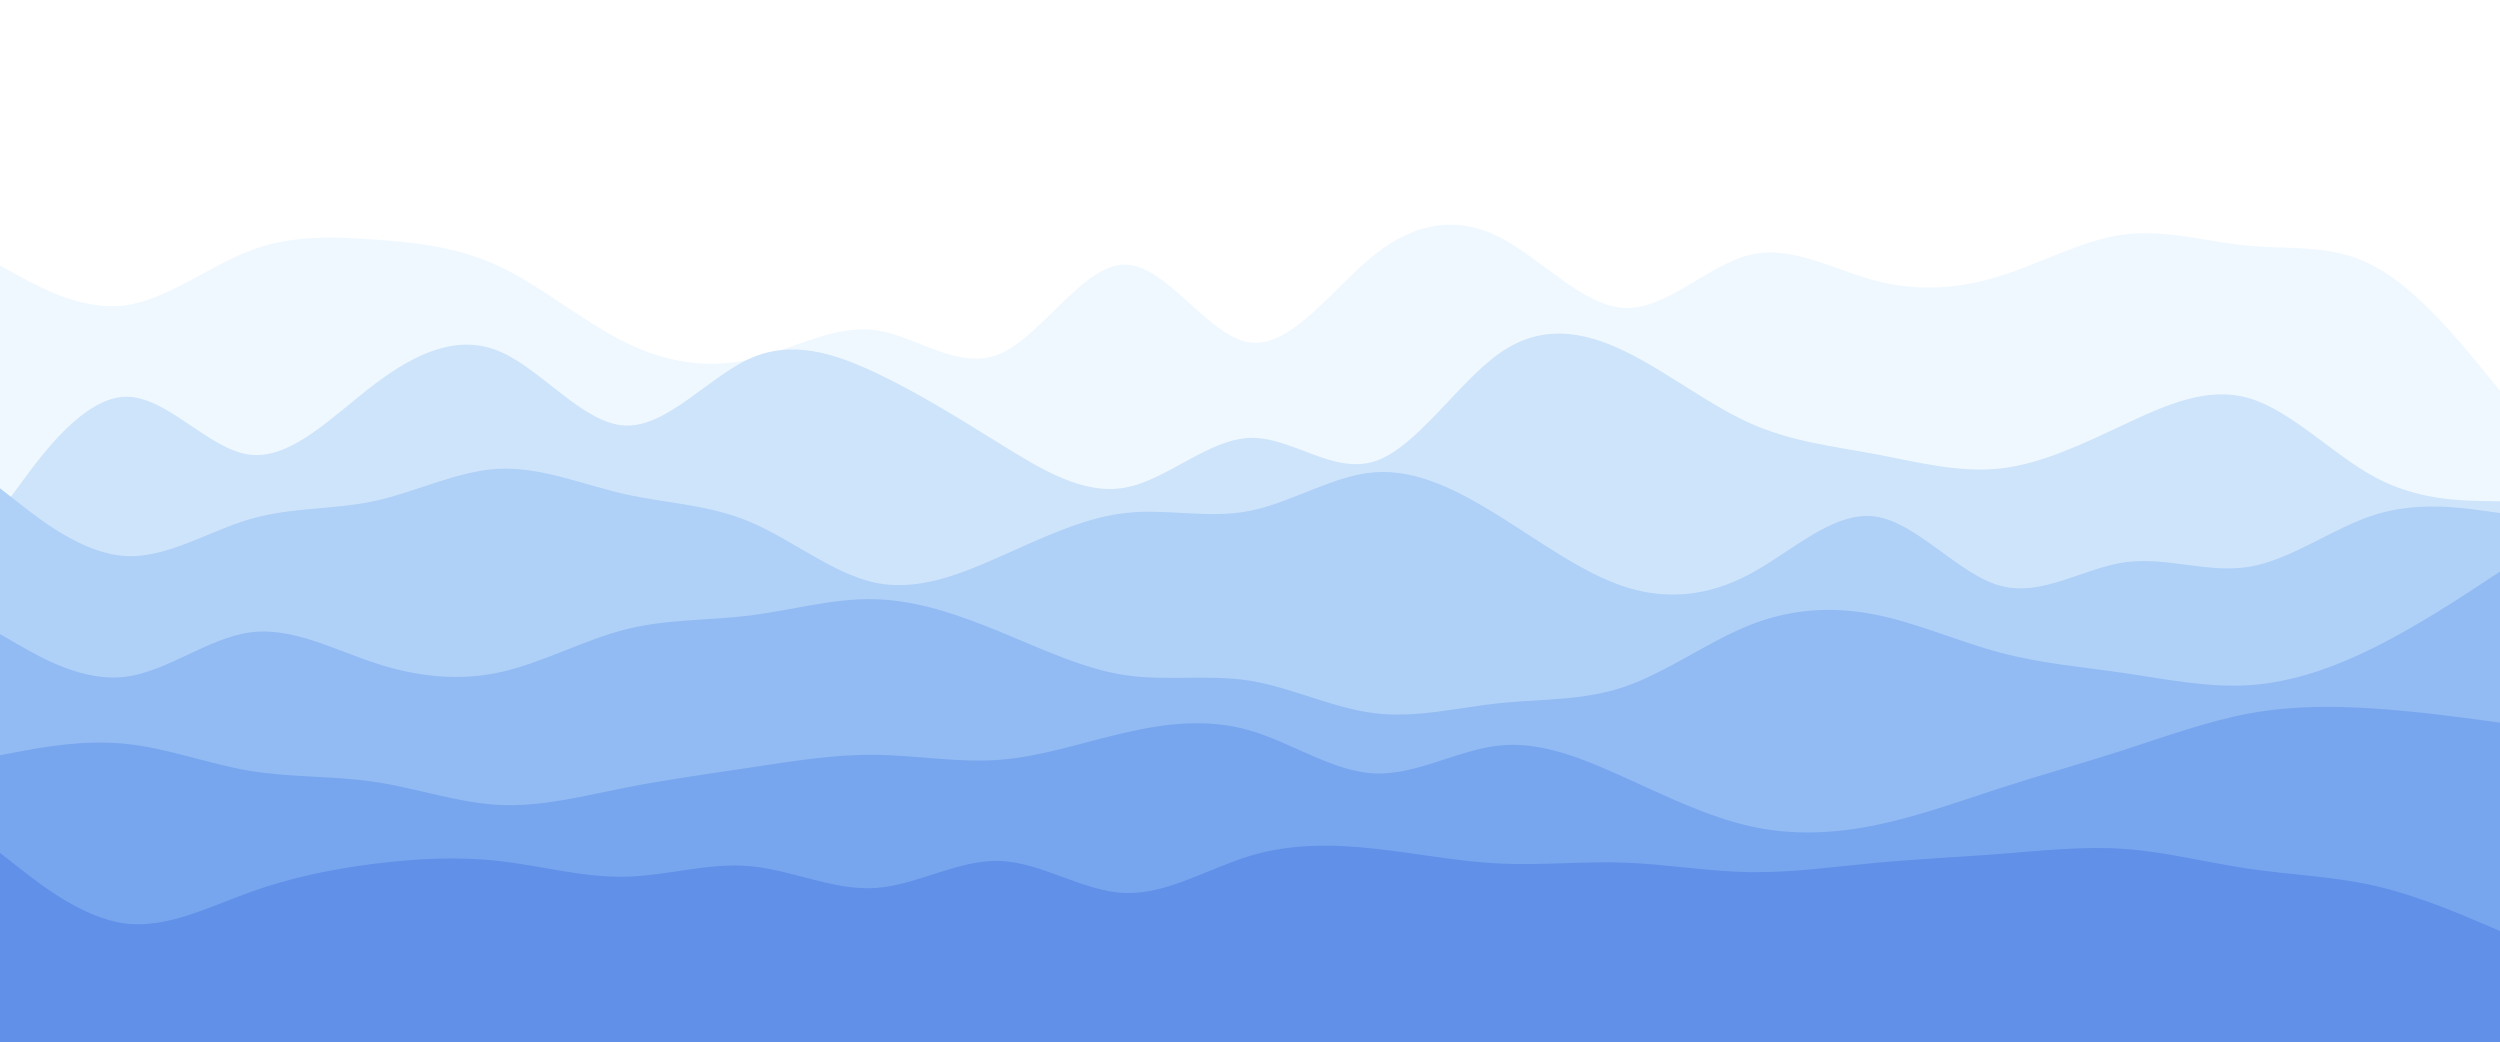
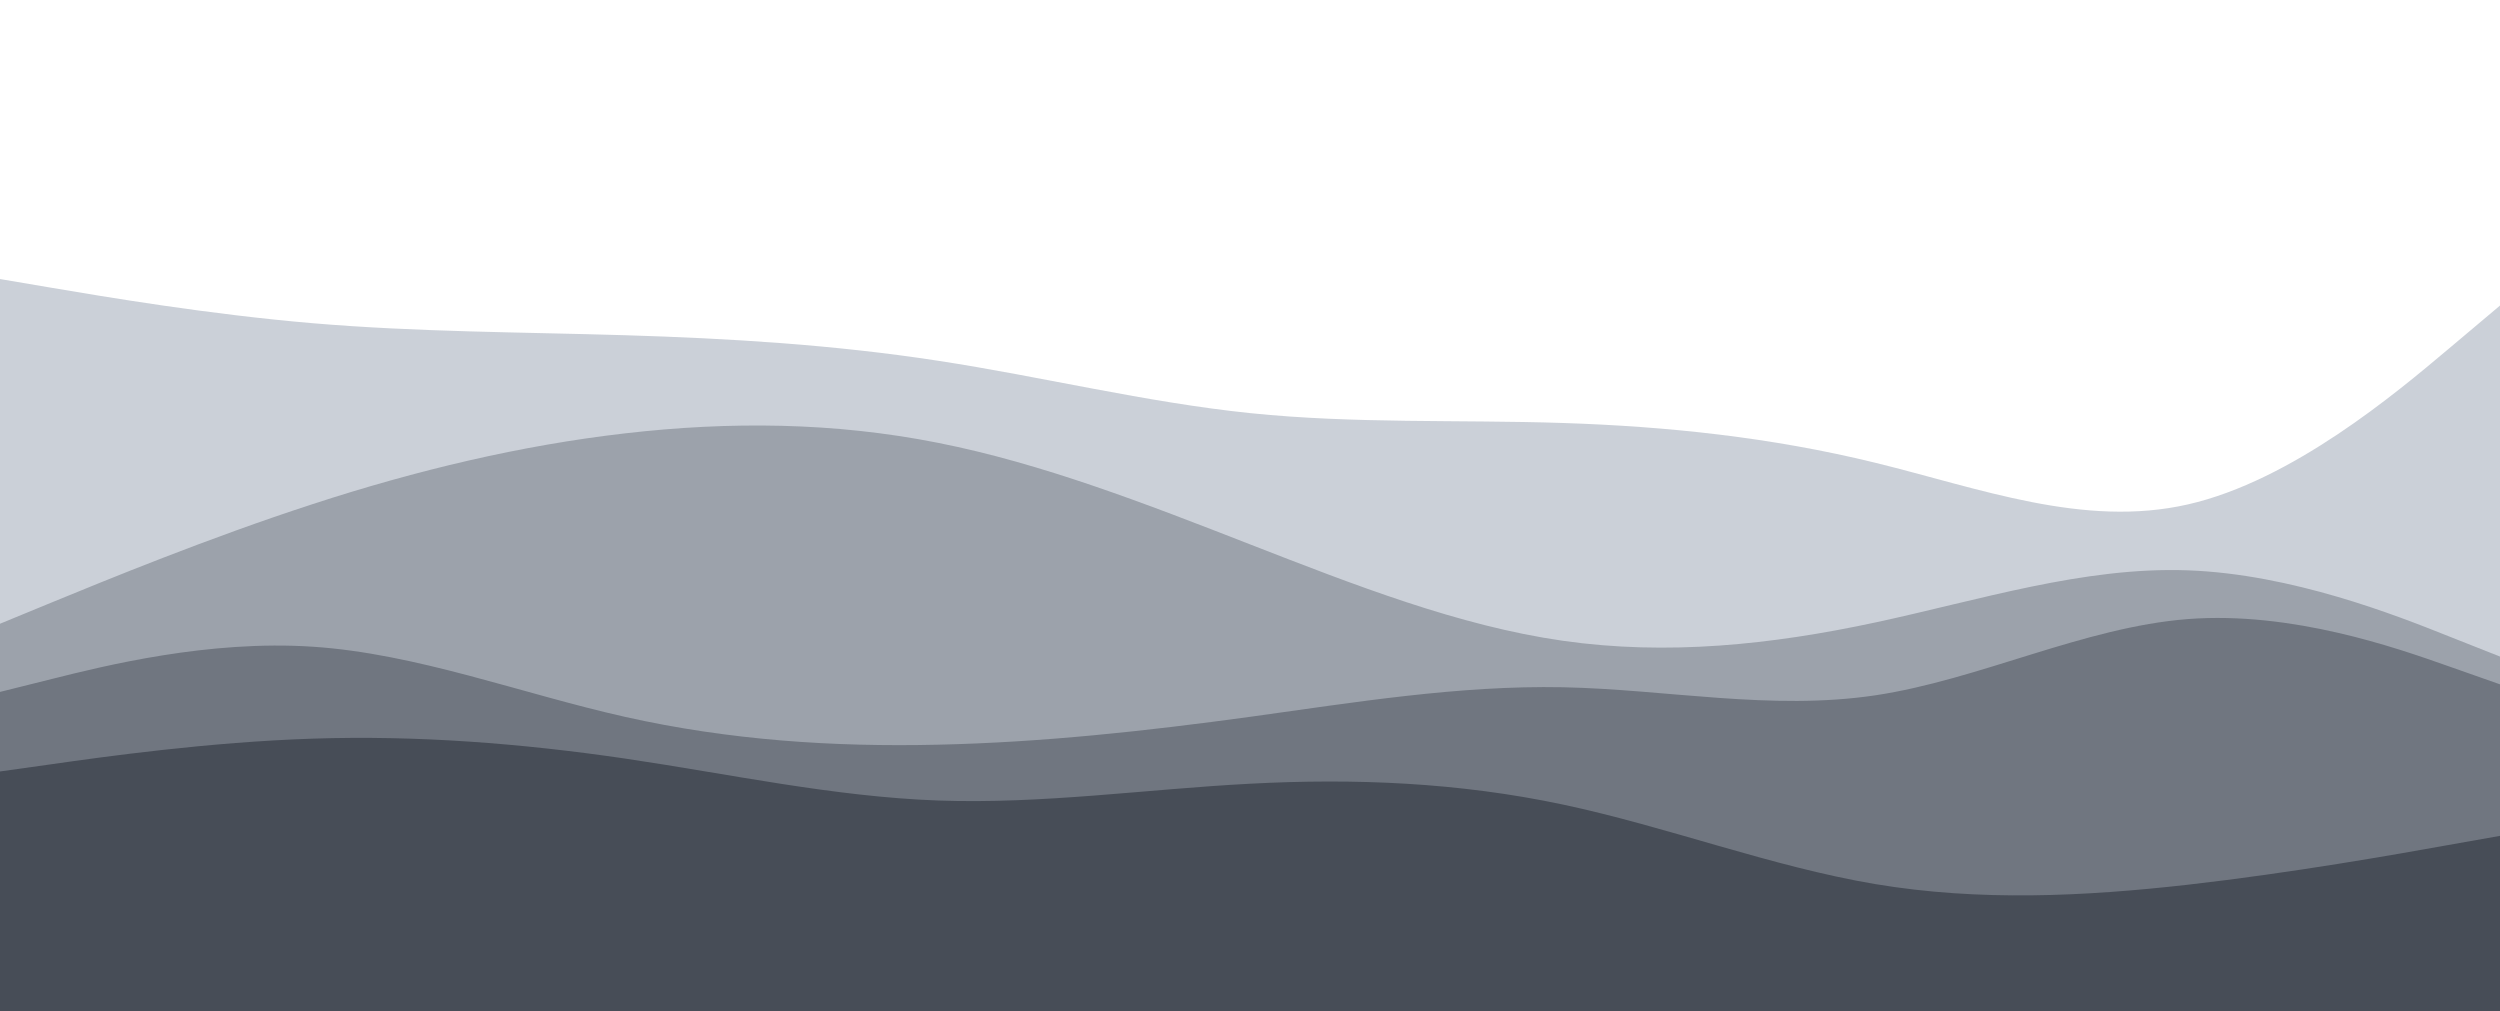
- <svg xmlns="http://www.w3.org/2000/svg" id="visual" viewBox="0 0 1920 800" width="1920" height="800" version="1.1">
-   <path d="M0 204L16 212.7C32 221.3 64 238.7 96 234.5C128 230.3 160 204.7 192 192.5C224 180.3 256 181.7 288 184C320 186.3 352 189.7 384 204.8C416 220 448 247 480 262.8C512 278.7 544 283.3 576 276C608 268.7 640 249.3 672 253.5C704 257.7 736 285.3 768 271.7C800 258 832 203 864 203.2C896 203.3 928 258.7 960 263C992 267.3 1024 220.7 1056 195.3C1088 170 1120 166 1152 182.3C1184 198.7 1216 235.3 1248 236.5C1280 237.7 1312 203.3 1344 195.7C1376 188 1408 207 1440 215.5C1472 224 1504 222 1536 212C1568 202 1600 184 1632 180C1664 176 1696 186 1728 188.8C1760 191.7 1792 187.3 1824 204.7C1856 222 1888 261 1904 280.5L1920 300L1920 801L1904 801C1888 801 1856 801 1824 801C1792 801 1760 801 1728 801C1696 801 1664 801 1632 801C1600 801 1568 801 1536 801C1504 801 1472 801 1440 801C1408 801 1376 801 1344 801C1312 801 1280 801 1248 801C1216 801 1184 801 1152 801C1120 801 1088 801 1056 801C1024 801 992 801 960 801C928 801 896 801 864 801C832 801 800 801 768 801C736 801 704 801 672 801C640 801 608 801 576 801C544 801 512 801 480 801C448 801 416 801 384 801C352 801 320 801 288 801C256 801 224 801 192 801C160 801 128 801 96 801C64 801 32 801 16 801L0 801Z" fill="#f0f8ff" />
-   <path d="M0 393L16 371.2C32 349.3 64 305.7 96 304.7C128 303.7 160 345.3 192 349.2C224 353 256 319 288 294.8C320 270.7 352 256.3 384 270C416 283.7 448 325.3 480 326.8C512 328.3 544 289.7 576 275.3C608 261 640 271 672 286C704 301 736 321 768 340.8C800 360.7 832 380.3 864 374.5C896 368.7 928 337.3 960 336.3C992 335.3 1024 364.7 1056 354.2C1088 343.7 1120 293.3 1152 271C1184 248.7 1216 254.3 1248 269.8C1280 285.3 1312 310.7 1344 325C1376 339.3 1408 342.7 1440 348.7C1472 354.7 1504 363.3 1536 359.8C1568 356.3 1600 340.7 1632 325.7C1664 310.7 1696 296.3 1728 306C1760 315.7 1792 349.3 1824 366.5C1856 383.7 1888 384.3 1904 384.7L1920 385L1920 801L1904 801C1888 801 1856 801 1824 801C1792 801 1760 801 1728 801C1696 801 1664 801 1632 801C1600 801 1568 801 1536 801C1504 801 1472 801 1440 801C1408 801 1376 801 1344 801C1312 801 1280 801 1248 801C1216 801 1184 801 1152 801C1120 801 1088 801 1056 801C1024 801 992 801 960 801C928 801 896 801 864 801C832 801 800 801 768 801C736 801 704 801 672 801C640 801 608 801 576 801C544 801 512 801 480 801C448 801 416 801 384 801C352 801 320 801 288 801C256 801 224 801 192 801C160 801 128 801 96 801C64 801 32 801 16 801L0 801Z" fill="#cee4fb" />
-   <path d="M0 375L16 387.5C32 400 64 425 96 427C128 429 160 408 192 398.7C224 389.3 256 391.7 288 384.7C320 377.7 352 361.3 384 360C416 358.7 448 372.3 480 379.5C512 386.7 544 387.3 576 400.8C608 414.3 640 440.7 672 447.5C704 454.3 736 441.7 768 427.5C800 413.3 832 397.7 864 394C896 390.3 928 398.7 960 392.3C992 386 1024 365 1056 362.7C1088 360.3 1120 376.7 1152 396.7C1184 416.7 1216 440.3 1248 450.7C1280 461 1312 458 1344 440.8C1376 423.7 1408 392.3 1440 396.7C1472 401 1504 441 1536 449.8C1568 458.7 1600 436.3 1632 431.8C1664 427.3 1696 440.7 1728 435.2C1760 429.7 1792 405.3 1824 395.3C1856 385.3 1888 389.7 1904 391.8L1920 394L1920 801L1904 801C1888 801 1856 801 1824 801C1792 801 1760 801 1728 801C1696 801 1664 801 1632 801C1600 801 1568 801 1536 801C1504 801 1472 801 1440 801C1408 801 1376 801 1344 801C1312 801 1280 801 1248 801C1216 801 1184 801 1152 801C1120 801 1088 801 1056 801C1024 801 992 801 960 801C928 801 896 801 864 801C832 801 800 801 768 801C736 801 704 801 672 801C640 801 608 801 576 801C544 801 512 801 480 801C448 801 416 801 384 801C352 801 320 801 288 801C256 801 224 801 192 801C160 801 128 801 96 801C64 801 32 801 16 801L0 801Z" fill="#afd0f7" />
-   <path d="M0 487L16 496.2C32 505.3 64 523.7 96 519.8C128 516 160 490 192 485.7C224 481.3 256 498.7 288 509.2C320 519.7 352 523.3 384 516.3C416 509.3 448 491.7 480 483.5C512 475.3 544 476.7 576 472.7C608 468.7 640 459.3 672 460.2C704 461 736 472 768 485.2C800 498.3 832 513.7 864 518.5C896 523.3 928 517.7 960 522.8C992 528 1024 544 1056 547.8C1088 551.7 1120 543.3 1152 540C1184 536.7 1216 538.3 1248 527.3C1280 516.3 1312 492.7 1344 480C1376 467.3 1408 465.7 1440 472C1472 478.3 1504 492.7 1536 501.2C1568 509.7 1600 512.3 1632 517C1664 521.7 1696 528.3 1728 526.2C1760 524 1792 513 1824 497C1856 481 1888 460 1904 449.5L1920 439L1920 801L1904 801C1888 801 1856 801 1824 801C1792 801 1760 801 1728 801C1696 801 1664 801 1632 801C1600 801 1568 801 1536 801C1504 801 1472 801 1440 801C1408 801 1376 801 1344 801C1312 801 1280 801 1248 801C1216 801 1184 801 1152 801C1120 801 1088 801 1056 801C1024 801 992 801 960 801C928 801 896 801 864 801C832 801 800 801 768 801C736 801 704 801 672 801C640 801 608 801 576 801C544 801 512 801 480 801C448 801 416 801 384 801C352 801 320 801 288 801C256 801 224 801 192 801C160 801 128 801 96 801C64 801 32 801 16 801L0 801Z" fill="#92bbf3" />
-   <path d="M0 580L16 577C32 574 64 568 96 571.2C128 574.3 160 586.7 192 592C224 597.3 256 595.7 288 600.5C320 605.3 352 616.7 384 618.2C416 619.7 448 611.3 480 605C512 598.7 544 594.3 576 589.5C608 584.7 640 579.3 672 579.7C704 580 736 586 768 583.5C800 581 832 570 864 562.7C896 555.3 928 551.7 960 561C992 570.3 1024 592.7 1056 594C1088 595.3 1120 575.7 1152 572.5C1184 569.3 1216 582.7 1248 597.2C1280 611.7 1312 627.3 1344 634.5C1376 641.7 1408 640.3 1440 633.8C1472 627.3 1504 615.7 1536 605.3C1568 595 1600 586 1632 575.7C1664 565.3 1696 553.7 1728 547.8C1760 542 1792 542 1824 544.2C1856 546.3 1888 550.7 1904 552.8L1920 555L1920 801L1904 801C1888 801 1856 801 1824 801C1792 801 1760 801 1728 801C1696 801 1664 801 1632 801C1600 801 1568 801 1536 801C1504 801 1472 801 1440 801C1408 801 1376 801 1344 801C1312 801 1280 801 1248 801C1216 801 1184 801 1152 801C1120 801 1088 801 1056 801C1024 801 992 801 960 801C928 801 896 801 864 801C832 801 800 801 768 801C736 801 704 801 672 801C640 801 608 801 576 801C544 801 512 801 480 801C448 801 416 801 384 801C352 801 320 801 288 801C256 801 224 801 192 801C160 801 128 801 96 801C64 801 32 801 16 801L0 801Z" fill="#78a6ee" />
-   <path d="M0 655L16 667.5C32 680 64 705 96 709.2C128 713.3 160 696.7 192 685.2C224 673.7 256 667.3 288 663.3C320 659.3 352 657.7 384 661.3C416 665 448 674 480 673.3C512 672.7 544 662.3 576 665.2C608 668 640 684 672 682C704 680 736 660 768 661.2C800 662.3 832 684.7 864 685.8C896 687 928 667 960 657.3C992 647.7 1024 648.3 1056 651.8C1088 655.3 1120 661.7 1152 663.2C1184 664.7 1216 661.3 1248 662.5C1280 663.7 1312 669.3 1344 669.8C1376 670.3 1408 665.7 1440 662.7C1472 659.7 1504 658.3 1536 655.8C1568 653.3 1600 649.7 1632 652C1664 654.3 1696 662.7 1728 667.3C1760 672 1792 673 1824 680.3C1856 687.7 1888 701.3 1904 708.2L1920 715L1920 801L1904 801C1888 801 1856 801 1824 801C1792 801 1760 801 1728 801C1696 801 1664 801 1632 801C1600 801 1568 801 1536 801C1504 801 1472 801 1440 801C1408 801 1376 801 1344 801C1312 801 1280 801 1248 801C1216 801 1184 801 1152 801C1120 801 1088 801 1056 801C1024 801 992 801 960 801C928 801 896 801 864 801C832 801 800 801 768 801C736 801 704 801 672 801C640 801 608 801 576 801C544 801 512 801 480 801C448 801 416 801 384 801C352 801 320 801 288 801C256 801 224 801 192 801C160 801 128 801 96 801C64 801 32 801 16 801L0 801Z" fill="#6190e8" />
+ <svg xmlns="http://www.w3.org/2000/svg" id="visual" viewBox="0 0 1980 800" width="1980" height="800" version="1.1">
+   <path d="M0 221L41.3 228C82.7 235 165.3 249 247.8 256C330.3 263 412.7 263 495.2 265.5C577.7 268 660.3 273 742.8 285.7C825.3 298.3 907.7 318.7 990.2 327.2C1072.7 335.7 1155.3 332.3 1237.8 335C1320.3 337.7 1402.7 346.3 1485.2 366.5C1567.7 386.7 1650.3 418.3 1732.8 399.5C1815.3 380.7 1897.7 311.3 1938.8 276.7L1980 242L1980 801L1938.8 801C1897.7 801 1815.3 801 1732.8 801C1650.3 801 1567.7 801 1485.2 801C1402.7 801 1320.3 801 1237.8 801C1155.3 801 1072.7 801 990.2 801C907.7 801 825.3 801 742.8 801C660.3 801 577.7 801 495.2 801C412.7 801 330.3 801 247.8 801C165.3 801 82.7 801 41.3 801L0 801Z" fill="#cbd0d8" />
+   <path d="M0 494L41.3 477C82.7 460 165.3 426 247.8 399.2C330.3 372.3 412.7 352.7 495.2 343.2C577.7 333.7 660.3 334.3 742.8 350.7C825.3 367 907.7 399 990.2 431.2C1072.7 463.3 1155.3 495.7 1237.8 507.5C1320.3 519.3 1402.7 510.7 1485.2 493C1567.7 475.3 1650.3 448.7 1732.8 451.7C1815.3 454.7 1897.7 487.3 1938.8 503.7L1980 520L1980 801L1938.8 801C1897.7 801 1815.3 801 1732.8 801C1650.3 801 1567.7 801 1485.2 801C1402.7 801 1320.3 801 1237.8 801C1155.3 801 1072.7 801 990.2 801C907.7 801 825.3 801 742.8 801C660.3 801 577.7 801 495.2 801C412.7 801 330.3 801 247.8 801C165.3 801 82.7 801 41.3 801L0 801Z" fill="#9ca2ab" />
+   <path d="M0 548L41.3 537.7C82.7 527.3 165.3 506.7 247.8 512.2C330.3 517.7 412.7 549.3 495.2 567.8C577.7 586.3 660.3 591.7 742.8 589.8C825.3 588 907.7 579 990.2 567.7C1072.7 556.3 1155.3 542.7 1237.8 544.3C1320.3 546 1402.7 563 1485.2 550.7C1567.7 538.3 1650.3 496.7 1732.8 490.3C1815.3 484 1897.7 513 1938.8 527.5L1980 542L1980 801L1938.8 801C1897.7 801 1815.3 801 1732.8 801C1650.3 801 1567.7 801 1485.2 801C1402.7 801 1320.3 801 1237.8 801C1155.3 801 1072.7 801 990.2 801C907.7 801 825.3 801 742.8 801C660.3 801 577.7 801 495.2 801C412.7 801 330.3 801 247.8 801C165.3 801 82.7 801 41.3 801L0 801Z" fill="#707680" />
+   <path d="M0 611L41.3 605.2C82.7 599.3 165.3 587.7 247.8 585C330.3 582.3 412.7 588.7 495.2 600.8C577.7 613 660.3 631 742.8 634C825.3 637 907.7 625 990.2 620.7C1072.7 616.3 1155.3 619.7 1237.8 637.2C1320.3 654.7 1402.7 686.3 1485.2 700.2C1567.7 714 1650.3 710 1732.8 700.7C1815.3 691.3 1897.7 676.7 1938.8 669.3L1980 662L1980 801L1938.8 801C1897.7 801 1815.3 801 1732.8 801C1650.3 801 1567.7 801 1485.2 801C1402.7 801 1320.3 801 1237.8 801C1155.3 801 1072.7 801 990.2 801C907.7 801 825.3 801 742.8 801C660.3 801 577.7 801 495.2 801C412.7 801 330.3 801 247.8 801C165.3 801 82.7 801 41.3 801L0 801Z" fill="#474d57" />
</svg>
